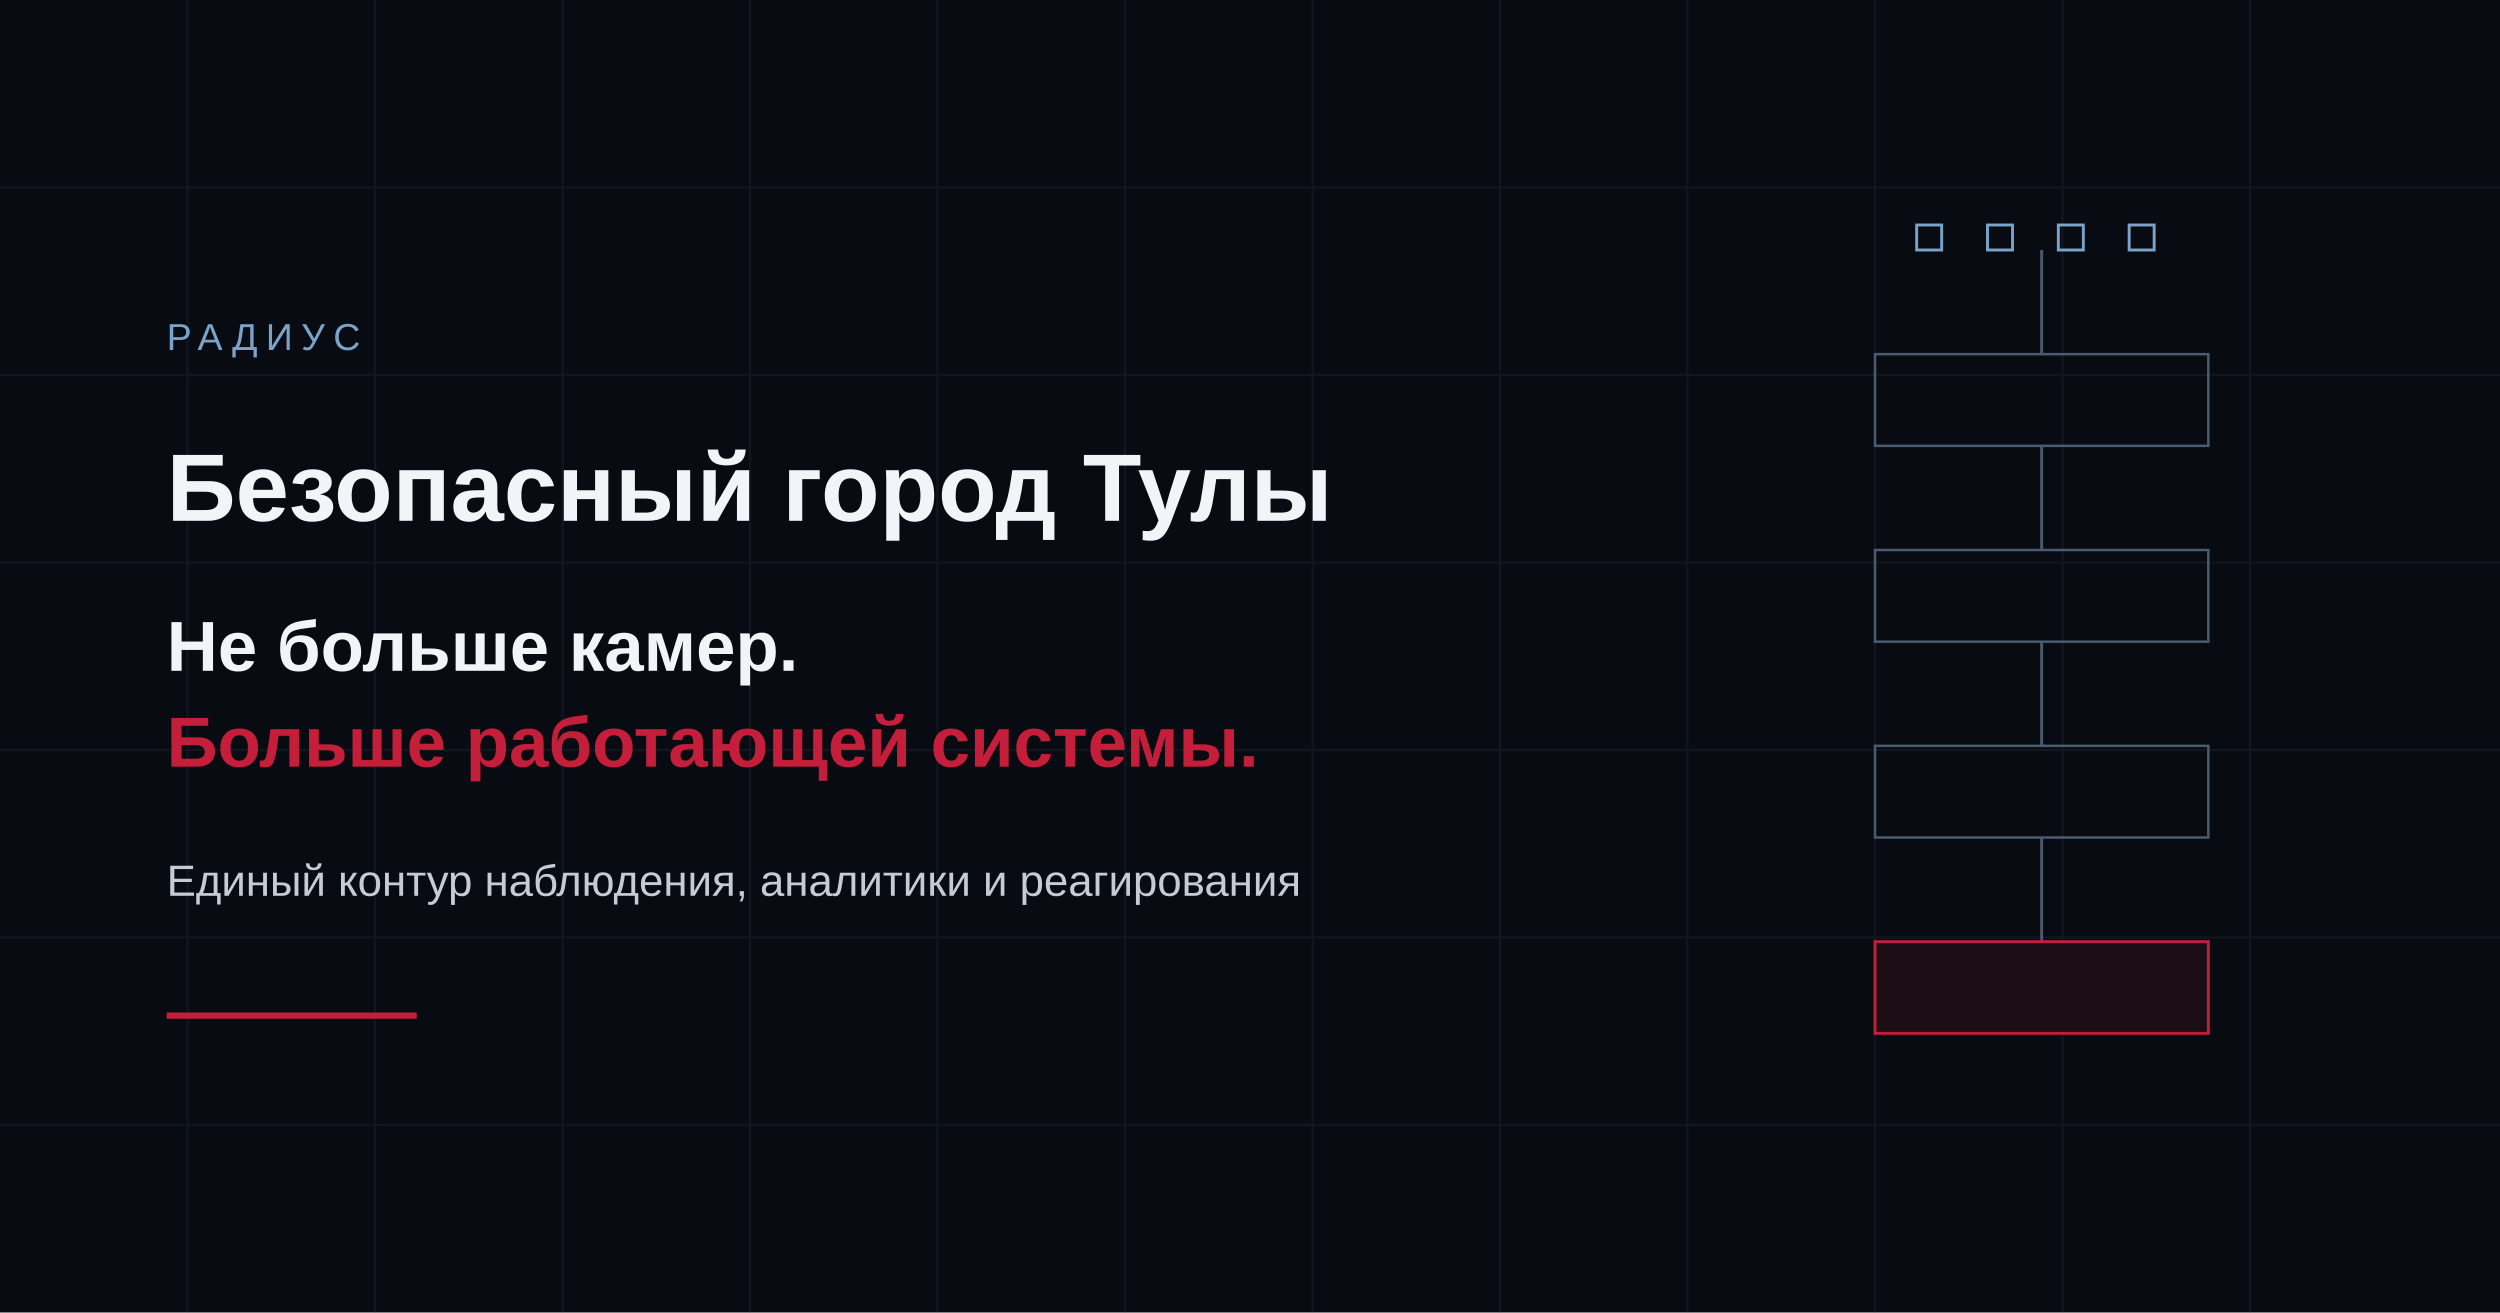
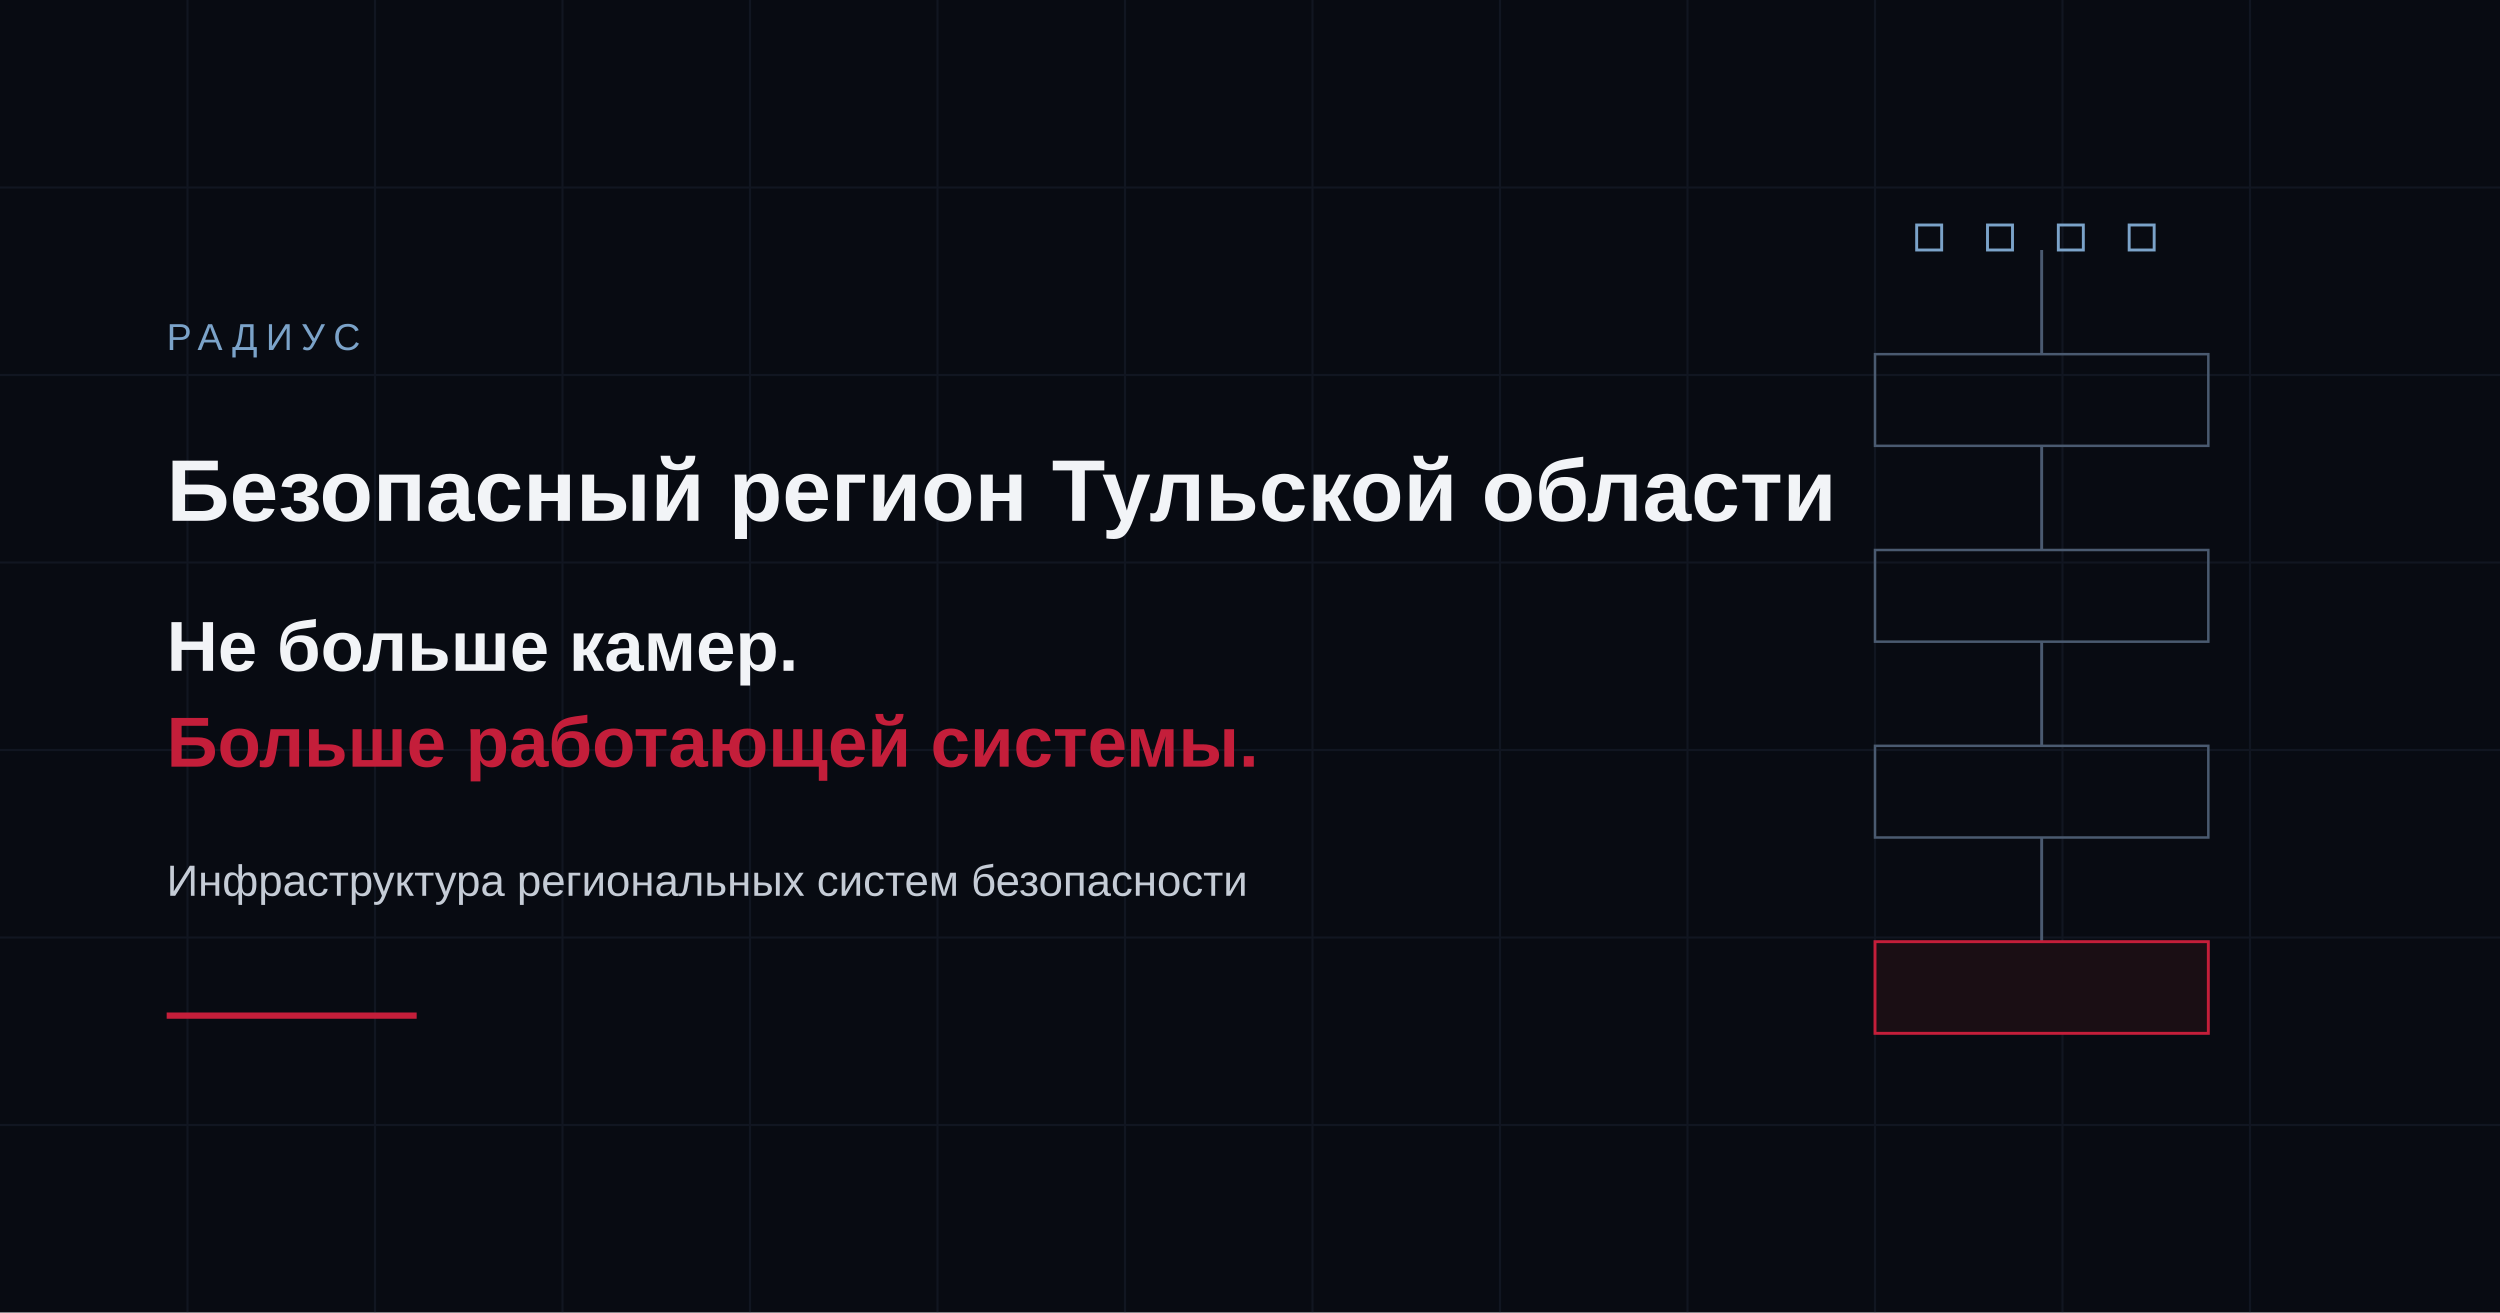
<svg xmlns="http://www.w3.org/2000/svg" width="1200" height="630" viewBox="0 0 1200 630" fill="none">
  <rect width="1200" height="630" fill="#080B12" />
  <g opacity="0.18" stroke="#3A4A62" stroke-width="1">
    <path d="M0 90 H1200 M0 180 H1200 M0 270 H1200 M0 360 H1200 M0 450 H1200 M0 540 H1200" />
    <path d="M90 0 V630 M180 0 V630 M270 0 V630 M360 0 V630 M450 0 V630 M540 0 V630 M630 0 V630 M720 0 V630 M810 0 V630 M900 0 V630 M990 0 V630 M1080 0 V630" />
  </g>
  <g stroke="#4A5A70" stroke-width="1.4" fill="none">
    <path d="M980 120 V170 M980 214 V264 M980 308 V358 M980 402 V452" />
  </g>
  <g fill="none" stroke="#4A5A70" stroke-width="1.2">
    <rect x="900" y="170" width="160" height="44" />
    <rect x="900" y="264" width="160" height="44" />
    <rect x="900" y="358" width="160" height="44" />
  </g>
  <rect x="900" y="452" width="160" height="44" fill="#1A0E14" stroke="#C41E3A" stroke-width="1.4" />
  <g fill="none" stroke="#7BA3C9" stroke-width="1.4">
    <rect x="920" y="108" width="12" height="12" />
    <rect x="954" y="108" width="12" height="12" />
    <rect x="988" y="108" width="12" height="12" />
    <rect x="1022" y="108" width="12" height="12" />
  </g>
  <text x="80" y="168" fill="#7BA3C9" font-family="Arial, Helvetica, sans-serif" font-size="18" letter-spacing="4">РАДИУС</text>
-   <text x="80" y="250" fill="#F2F4F7" font-family="Arial, Helvetica, sans-serif" font-size="46" font-weight="700">Безопасный город Тулы</text>
+   <text x="80" y="250" fill="#F2F4F7" font-family="Arial, Helvetica, sans-serif" font-size="42" font-weight="700">Безопасный регион Тульской области</text>
  <text x="80" y="322" fill="#F2F4F7" font-family="Arial, Helvetica, sans-serif" font-size="34" font-weight="700">Не больше камер.</text>
  <text x="80" y="368" fill="#C41E3A" font-family="Arial, Helvetica, sans-serif" font-size="34" font-weight="700">Больше работающей системы.</text>
-   <text x="80" y="430" fill="#C5CCD6" font-family="Arial, Helvetica, sans-serif" font-size="21">Единый контур наблюдения, аналитики и реагирования</text>
+   <text x="80" y="430" fill="#C5CCD6" font-family="Arial, Helvetica, sans-serif" font-size="21">Инфраструктура региональных систем безопасности</text>
  <rect x="80" y="486" width="120" height="3" fill="#C41E3A" />
</svg>
